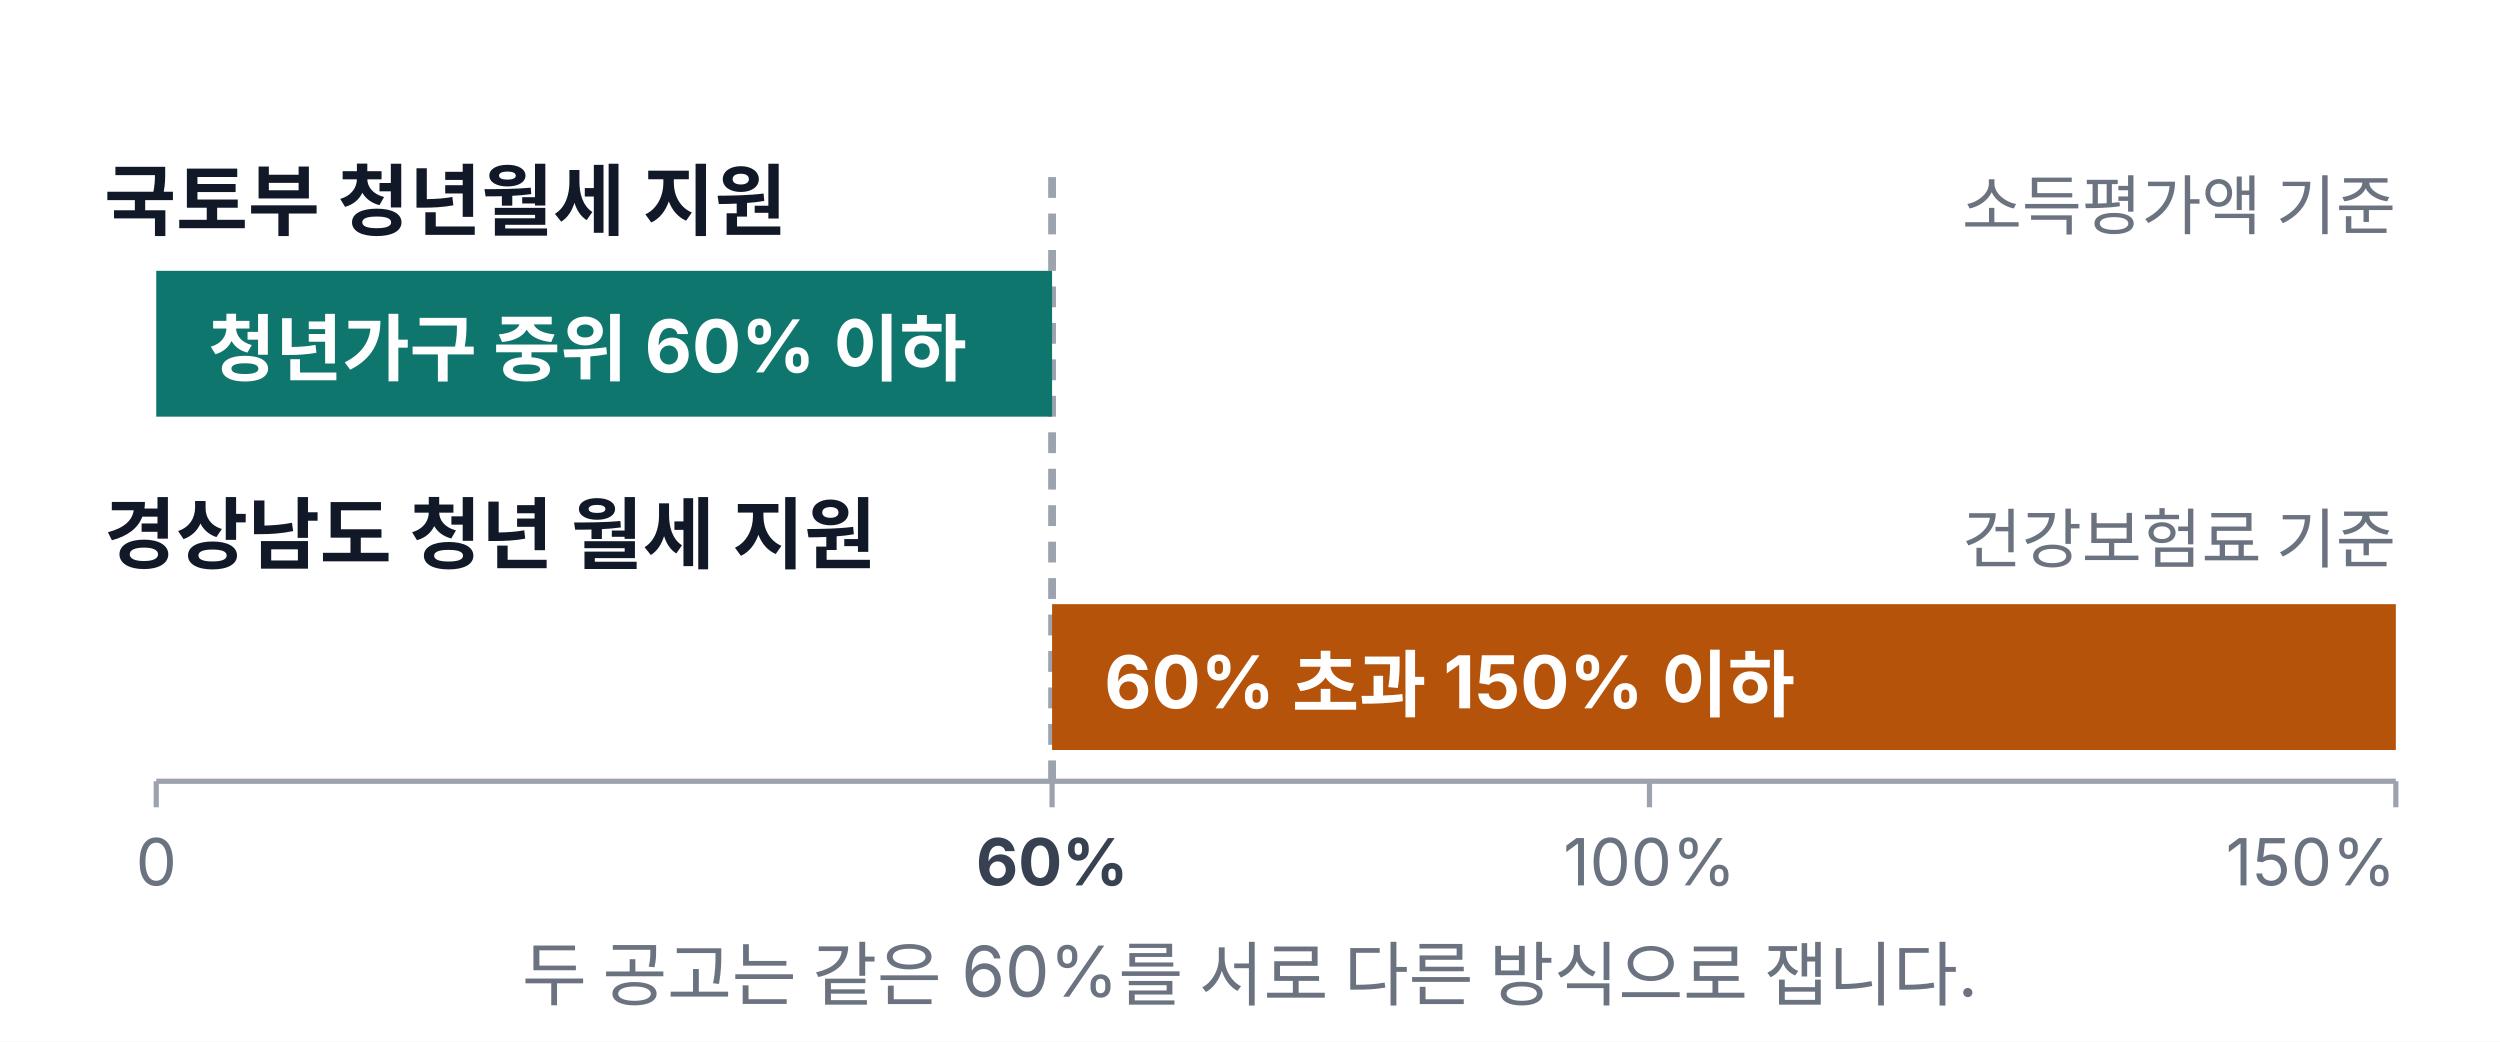
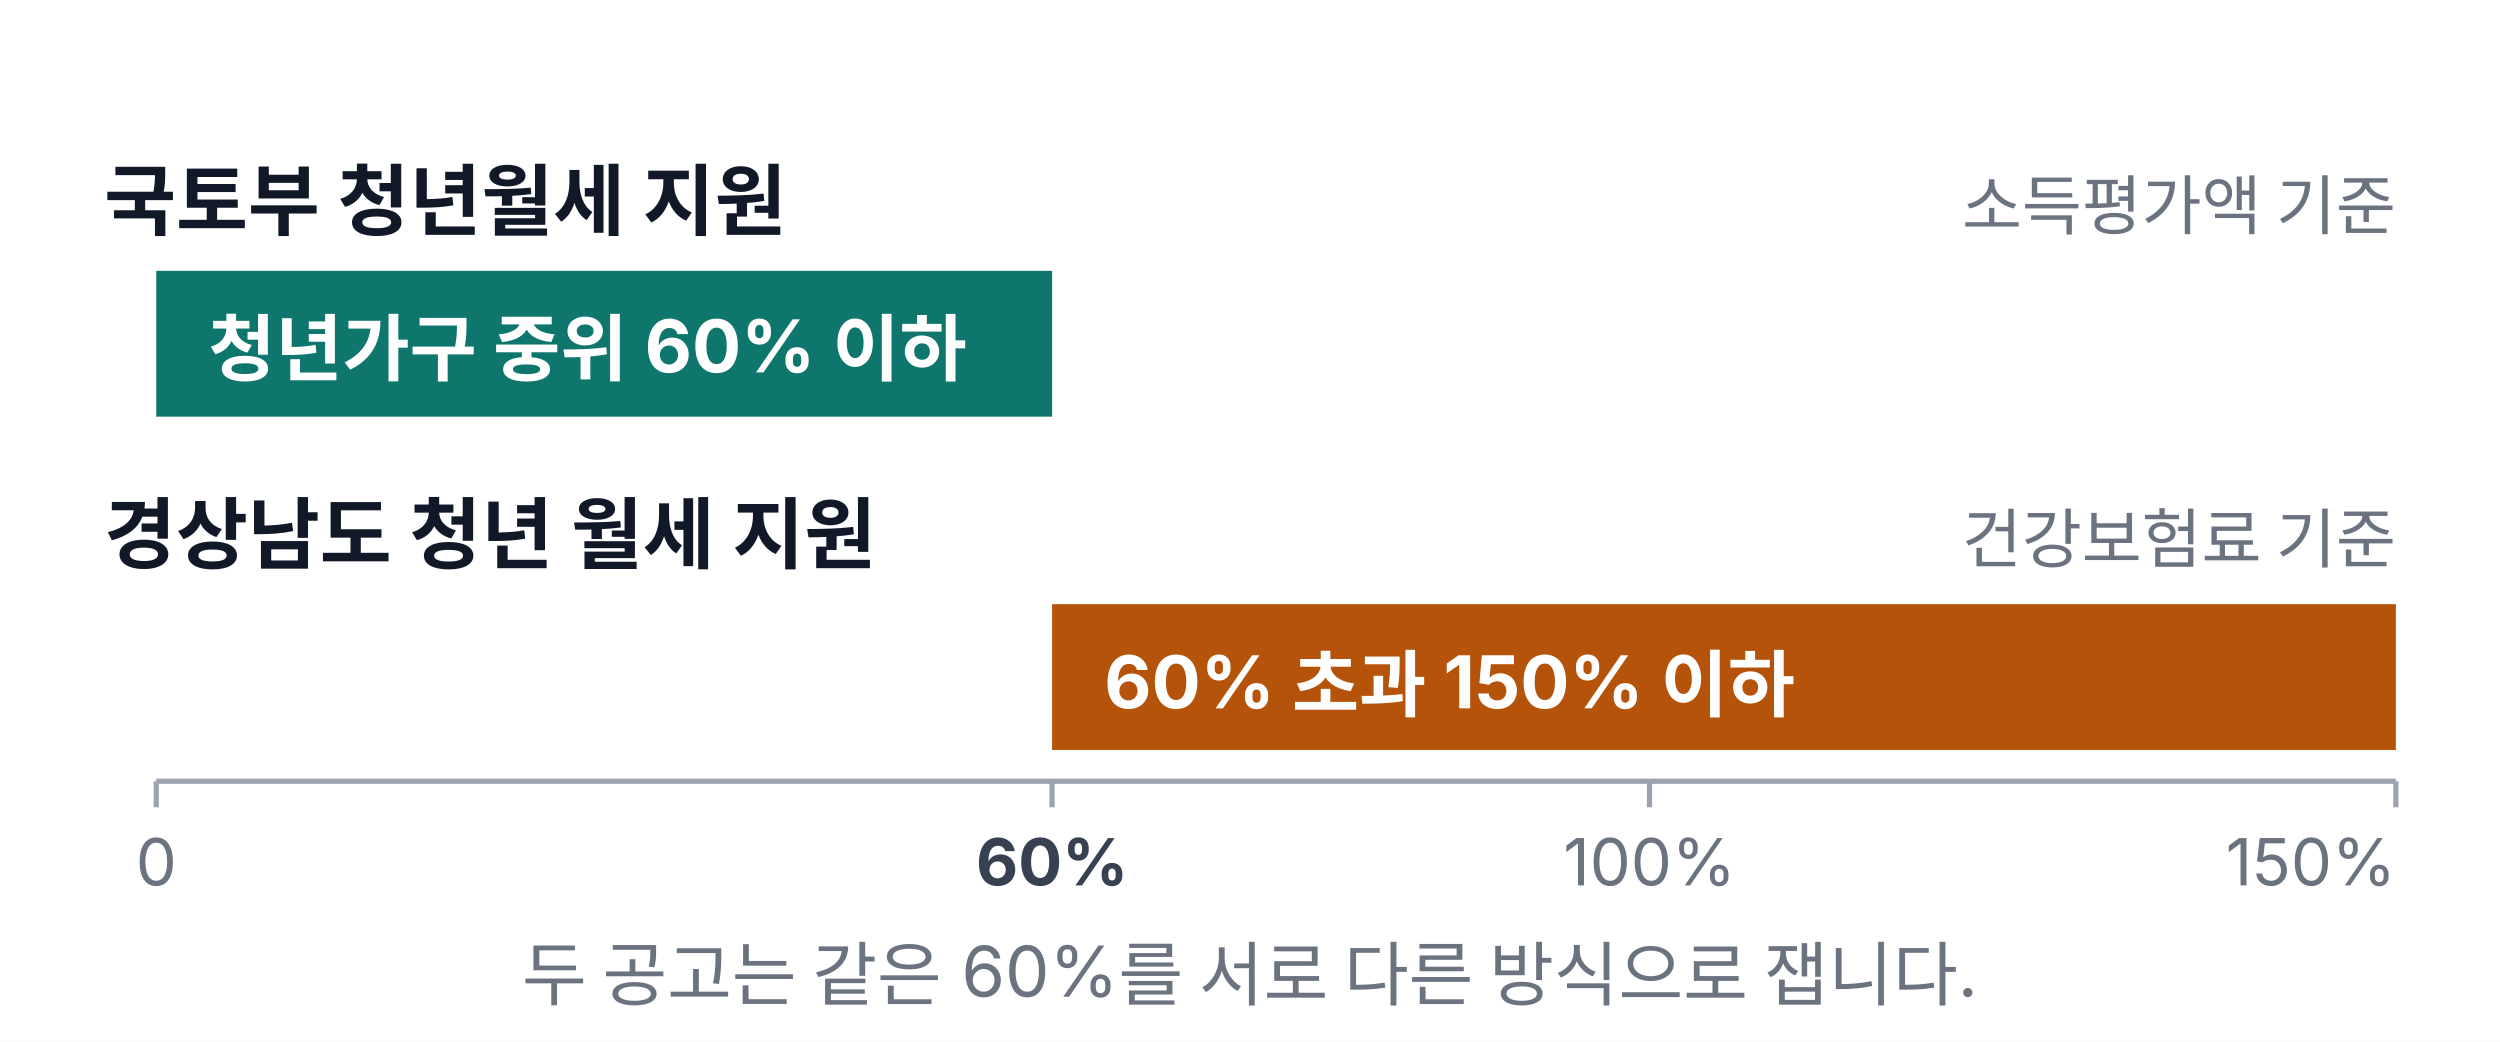
<svg xmlns="http://www.w3.org/2000/svg" viewBox="0 0 480 200" role="img" font-family="system-ui, -apple-system, 'Apple SD Gothic Neo', 'Malgun Gothic', sans-serif">
  <rect width="480" height="200" fill="#ffffff" />
-   <line x1="202" y1="34" x2="202" y2="150" stroke="#9ca3af" stroke-width="1.5" stroke-dasharray="4 3" />
  <text x="20" y="44" font-size="15" font-weight="700" fill="#111827">국토부 청년월세 지원</text>
  <text x="460" y="44" text-anchor="end" font-size="12.5" fill="#6b7280">소득평가액 기준</text>
  <rect x="30" y="52" width="172" height="28" fill="#0f766e" />
  <text x="40" y="72" font-size="14" font-weight="700" fill="#ffffff">청년가구 중위 60% 이하</text>
  <text x="20" y="108" font-size="15" font-weight="700" fill="#111827">경상남도 청년 월세 지원</text>
  <text x="460" y="108" text-anchor="end" font-size="12.5" fill="#6b7280">건강보험료 기준</text>
  <rect x="202" y="116" width="258" height="28" fill="#b45309" />
  <text x="212" y="136" font-size="14" font-weight="700" fill="#ffffff">60% 초과 150% 이하</text>
  <line x1="30" y1="150" x2="460" y2="150" stroke="#9ca3af" stroke-width="1" />
  <g stroke="#9ca3af" stroke-width="1">
    <line x1="30" y1="150" x2="30" y2="155" />
    <line x1="202" y1="150" x2="202" y2="155" />
    <line x1="316.7" y1="150" x2="316.7" y2="155" />
    <line x1="460" y1="150" x2="460" y2="155" />
  </g>
  <text x="30" y="170" text-anchor="middle" font-size="12.5" fill="#6b7280">0</text>
  <text x="202" y="170" text-anchor="middle" font-size="12.5" font-weight="700" fill="#374151">60%</text>
  <text x="316.7" y="170" text-anchor="middle" font-size="12.5" fill="#6b7280">100%</text>
  <text x="460" y="170" text-anchor="end" font-size="12.5" fill="#6b7280">150%</text>
  <text x="240" y="192" text-anchor="middle" font-size="13.5" fill="#6b7280">두 공고는 같은 60%를 서로 다른 방식으로 잽니다.</text>
</svg>
